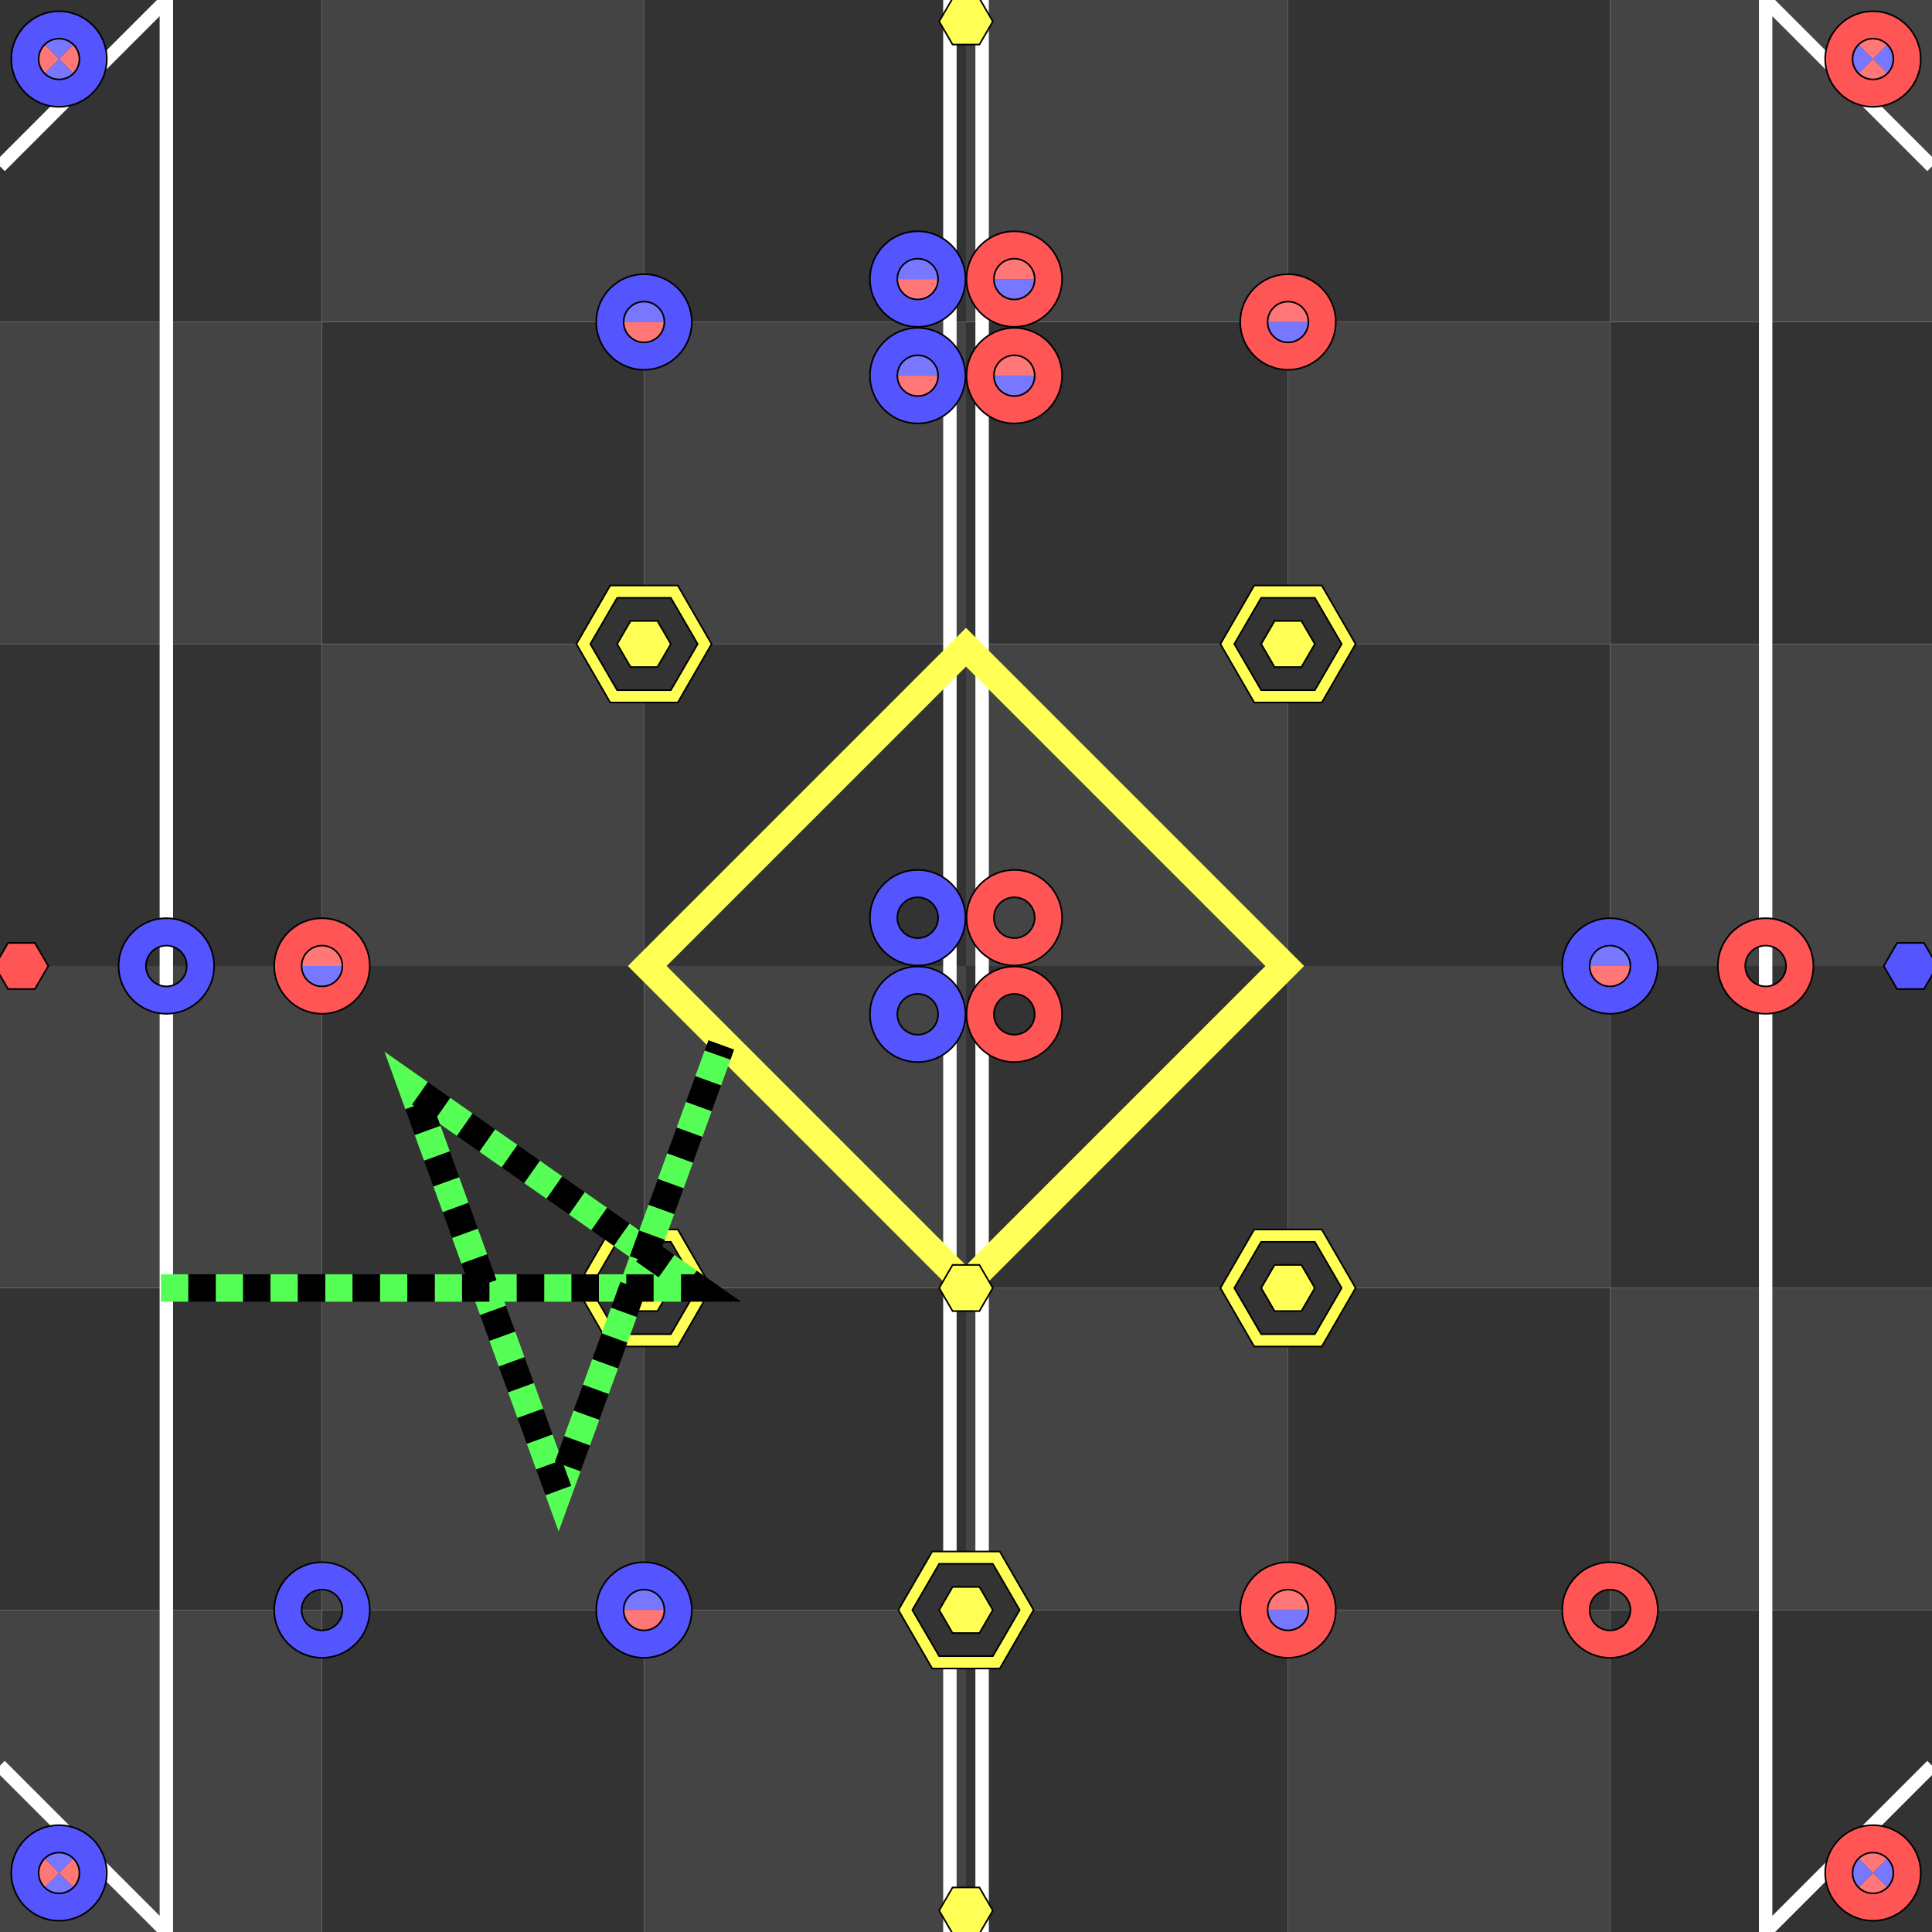
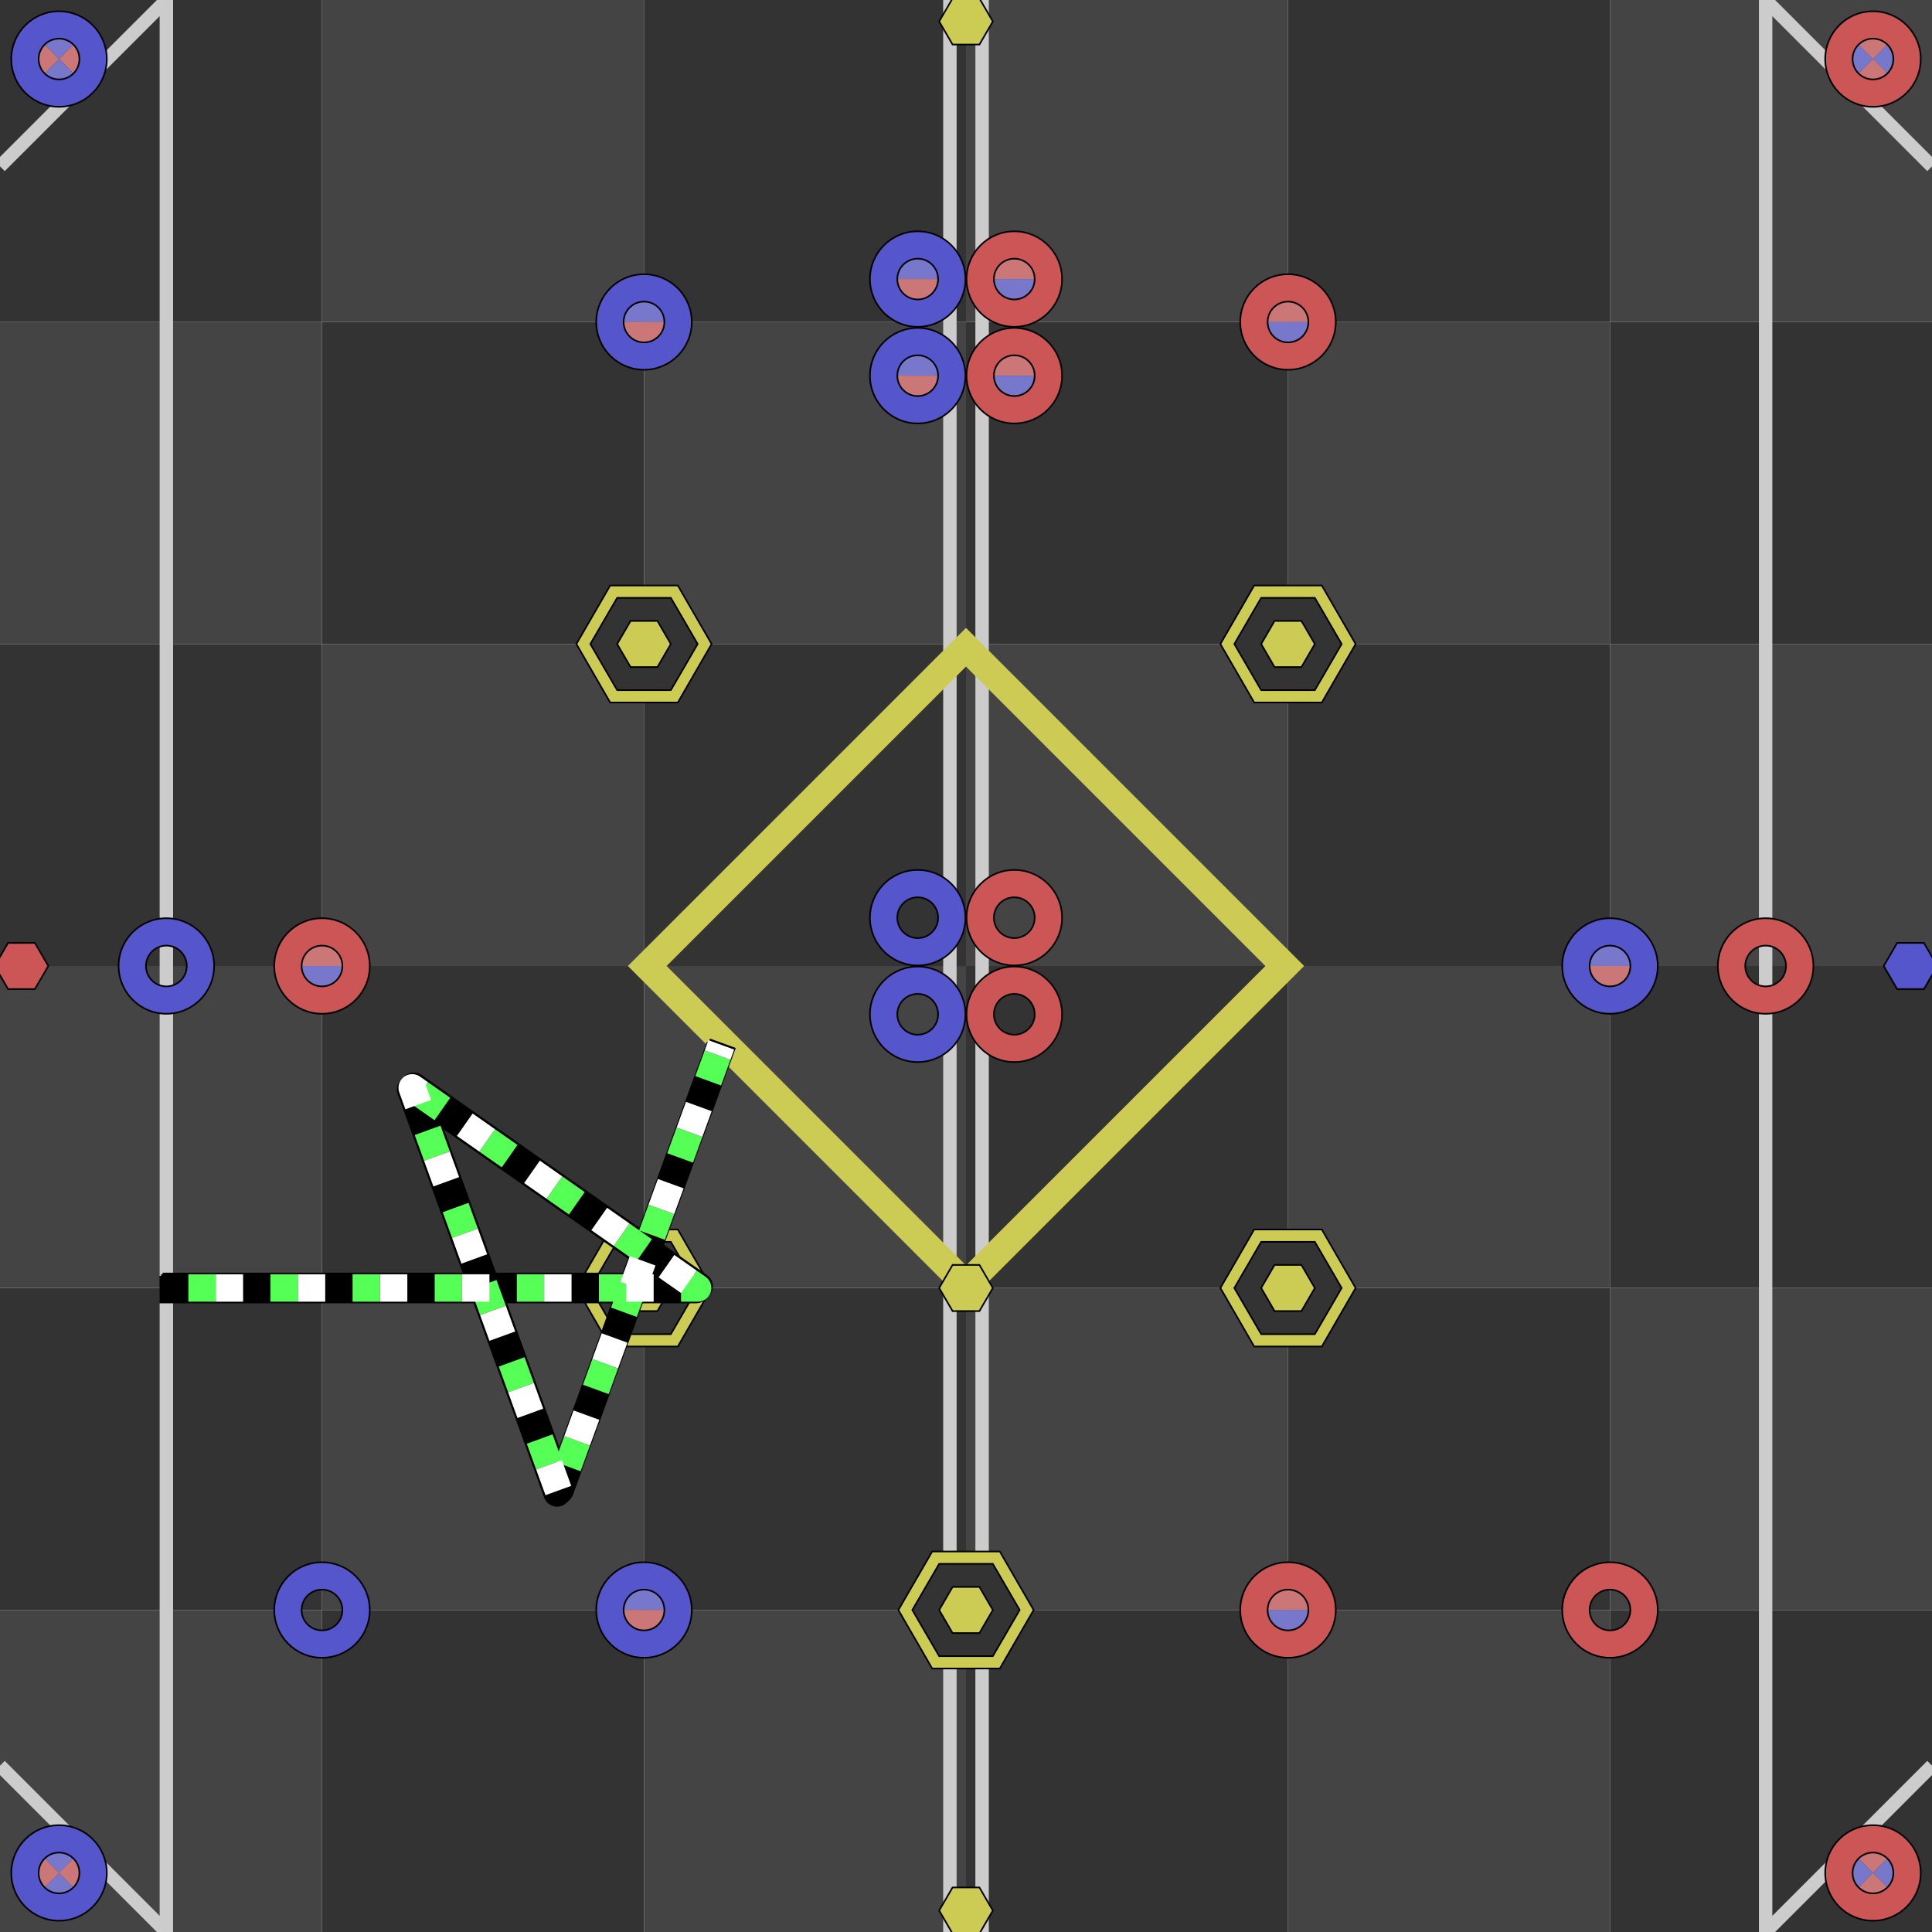
<svg xmlns="http://www.w3.org/2000/svg" version="1.1" width="600" height="600" viewBox="-1800 -1800 3600 3600">
  <g transform="scale(1, -1)">
    <rect x="-1800" y="-1800" width="600" height="600" fill="#444444" />
    <rect x="-1800" y="-1200" width="600" height="600" fill="#333333" />
    <rect x="-1800" y="-600" width="600" height="600" fill="#444444" />
    <rect x="-1800" y="0" width="600" height="600" fill="#333333" />
    <rect x="-1800" y="600" width="600" height="600" fill="#444444" />
    <rect x="-1800" y="1200" width="600" height="600" fill="#333333" />
    <rect x="-1200" y="-1800" width="600" height="600" fill="#333333" />
    <rect x="-1200" y="-1200" width="600" height="600" fill="#444444" />
    <rect x="-1200" y="-600" width="600" height="600" fill="#333333" />
    <rect x="-1200" y="0" width="600" height="600" fill="#444444" />
    <rect x="-1200" y="600" width="600" height="600" fill="#333333" />
    <rect x="-1200" y="1200" width="600" height="600" fill="#444444" />
    <rect x="-600" y="-1800" width="600" height="600" fill="#444444" />
    <rect x="-600" y="-1200" width="600" height="600" fill="#333333" />
    <rect x="-600" y="-600" width="600" height="600" fill="#444444" />
    <rect x="-600" y="0" width="600" height="600" fill="#333333" />
    <rect x="-600" y="600" width="600" height="600" fill="#444444" />
    <rect x="-600" y="1200" width="600" height="600" fill="#333333" />
    <rect x="0" y="-1800" width="600" height="600" fill="#333333" />
    <rect x="0" y="-1200" width="600" height="600" fill="#444444" />
    <rect x="0" y="-600" width="600" height="600" fill="#333333" />
    <rect x="0" y="0" width="600" height="600" fill="#444444" />
    <rect x="0" y="600" width="600" height="600" fill="#333333" />
    <rect x="0" y="1200" width="600" height="600" fill="#444444" />
    <rect x="600" y="-1800" width="600" height="600" fill="#444444" />
    <rect x="600" y="-1200" width="600" height="600" fill="#333333" />
    <rect x="600" y="-600" width="600" height="600" fill="#444444" />
    <rect x="600" y="0" width="600" height="600" fill="#333333" />
    <rect x="600" y="600" width="600" height="600" fill="#444444" />
    <rect x="600" y="1200" width="600" height="600" fill="#333333" />
    <rect x="1200" y="-1800" width="600" height="600" fill="#333333" />
    <rect x="1200" y="-1200" width="600" height="600" fill="#444444" />
    <rect x="1200" y="-600" width="600" height="600" fill="#333333" />
    <rect x="1200" y="0" width="600" height="600" fill="#444444" />
    <rect x="1200" y="600" width="600" height="600" fill="#333333" />
    <rect x="1200" y="1200" width="600" height="600" fill="#444444" />
-     <line x1="-1490" y1="-1800" x2="-1490" y2="1800" stroke="#ffffff" stroke-width="25" />
-     <line x1="-30" y1="-1800" x2="-30" y2="1800" stroke="#ffffff" stroke-width="25" />
-     <line x1="30" y1="-1800" x2="30" y2="1800" stroke="#ffffff" stroke-width="25" />
-     <line x1="1490" y1="-1800" x2="1490" y2="1800" stroke="#ffffff" stroke-width="25" />
-     <line x1="-1800" y1="-1490" x2="-1490" y2="-1800" stroke="#ffffff" stroke-width="25" />
-     <line x1="1800" y1="-1490" x2="1490" y2="-1800" stroke="#ffffff" stroke-width="25" />
-     <line x1="-1800" y1="1490" x2="-1490" y2="1800" stroke="#ffffff" stroke-width="25" />
-     <line x1="1800" y1="1490" x2="1490" y2="1800" stroke="#ffffff" stroke-width="25" />
-     <rect x="-420" y="-420" width="840" height="840" transform="rotate(45)" stroke="#ffff55" fill="none" stroke-width="51" />
-     <polygon points="-1710,0 -1735,43 -1785,43 -1810,0 -1785,-43 -1735,-43" fill="#ff5555" stroke="#000000" stroke-width="3" />
-     <polygon points="1810,0 1785,43 1735,43 1710,0 1735,-43 1785,-43" fill="#5555ff" stroke="#000000" stroke-width="3" />
-     <polygon points="50,1760 25,1803 -25,1803 -50,1760 -25,1717 25,1717" fill="#ffff55" stroke="#000000" stroke-width="3" />
-     <polygon points="50,-600 25,-557 -25,-557 -50,-600 -25,-643 25,-643" fill="#ffff55" stroke="#000000" stroke-width="3" />
-     <polygon points="50,-1760 25,-1717 -25,-1717 -50,-1760 -25,-1803 25,-1803" fill="#ffff55" stroke="#000000" stroke-width="3" />
-     <polygon points="-474,600 -537,709 -663,709 -726,600 -663,491 -537,491" fill="#ffff55" stroke="#000000" stroke-width="3" />
+     <line x1="-1490" y1="-1800" x2="-1490" y2="1800" stroke="#cccccc" stroke-width="25" />
+     <line x1="-30" y1="-1800" x2="-30" y2="1800" stroke="#cccccc" stroke-width="25" />
+     <line x1="30" y1="-1800" x2="30" y2="1800" stroke="#cccccc" stroke-width="25" />
+     <line x1="1490" y1="-1800" x2="1490" y2="1800" stroke="#cccccc" stroke-width="25" />
+     <line x1="-1800" y1="-1490" x2="-1490" y2="-1800" stroke="#cccccc" stroke-width="25" />
+     <line x1="1800" y1="-1490" x2="1490" y2="-1800" stroke="#cccccc" stroke-width="25" />
+     <line x1="-1800" y1="1490" x2="-1490" y2="1800" stroke="#cccccc" stroke-width="25" />
+     <line x1="1800" y1="1490" x2="1490" y2="1800" stroke="#cccccc" stroke-width="25" />
+     <rect x="-420" y="-420" width="840" height="840" transform="rotate(45)" stroke="#cccc55" fill="none" stroke-width="51" />
+     <polygon points="-1710,0 -1735,43 -1785,43 -1810,0 -1785,-43 -1735,-43" fill="#cc5555" stroke="#000000" stroke-width="3" />
+     <polygon points="1810,0 1785,43 1735,43 1710,0 1735,-43 1785,-43" fill="#5555cc" stroke="#000000" stroke-width="3" />
+     <polygon points="50,1760 25,1803 -25,1803 -50,1760 -25,1717 25,1717" fill="#cccc55" stroke="#000000" stroke-width="3" />
+     <polygon points="50,-600 25,-557 -25,-557 -50,-600 -25,-643 25,-643" fill="#cccc55" stroke="#000000" stroke-width="3" />
+     <polygon points="50,-1760 25,-1717 -25,-1717 -50,-1760 -25,-1803 25,-1803" fill="#cccc55" stroke="#000000" stroke-width="3" />
+     <polygon points="-474,600 -537,709 -663,709 -726,600 -663,491 -537,491" fill="#cccc55" stroke="#000000" stroke-width="3" />
    <polygon points="-500,600 -550,686 -650,686 -700,600 -650,514 -550,514" fill="#333333" stroke="#000000" stroke-width="3" />
-     <polygon points="-550,600 -575,643 -625,643 -650,600 -625,557 -575,557" fill="#ffff55" stroke="#000000" stroke-width="3" />
-     <polygon points="726,600 663,709 537,709 474,600 537,491 663,491" fill="#ffff55" stroke="#000000" stroke-width="3" />
+     <polygon points="-550,600 -575,643 -625,643 -650,600 -625,557 -575,557" fill="#cccc55" stroke="#000000" stroke-width="3" />
+     <polygon points="726,600 663,709 537,709 474,600 537,491 663,491" fill="#cccc55" stroke="#000000" stroke-width="3" />
    <polygon points="700,600 650,686 550,686 500,600 550,514 650,514" fill="#333333" stroke="#000000" stroke-width="3" />
-     <polygon points="650,600 625,643 575,643 550,600 575,557 625,557" fill="#ffff55" stroke="#000000" stroke-width="3" />
-     <polygon points="-474,-600 -537,-491 -663,-491 -726,-600 -663,-709 -537,-709" fill="#ffff55" stroke="#000000" stroke-width="3" />
+     <polygon points="650,600 625,643 575,643 550,600 575,557 625,557" fill="#cccc55" stroke="#000000" stroke-width="3" />
+     <polygon points="-474,-600 -537,-491 -663,-491 -726,-600 -663,-709 -537,-709" fill="#cccc55" stroke="#000000" stroke-width="3" />
    <polygon points="-500,-600 -550,-514 -650,-514 -700,-600 -650,-686 -550,-686" fill="#333333" stroke="#000000" stroke-width="3" />
-     <polygon points="-550,-600 -575,-557 -625,-557 -650,-600 -625,-643 -575,-643" fill="#ffff55" stroke="#000000" stroke-width="3" />
-     <polygon points="726,-600 663,-491 537,-491 474,-600 537,-709 663,-709" fill="#ffff55" stroke="#000000" stroke-width="3" />
+     <polygon points="-550,-600 -575,-557 -625,-557 -650,-600 -625,-643 -575,-643" fill="#cccc55" stroke="#000000" stroke-width="3" />
+     <polygon points="726,-600 663,-491 537,-491 474,-600 537,-709 663,-709" fill="#cccc55" stroke="#000000" stroke-width="3" />
    <polygon points="700,-600 650,-514 550,-514 500,-600 550,-686 650,-686" fill="#333333" stroke="#000000" stroke-width="3" />
-     <polygon points="650,-600 625,-557 575,-557 550,-600 575,-643 625,-643" fill="#ffff55" stroke="#000000" stroke-width="3" />
-     <polygon points="126,-1200 63,-1091 -63,-1091 -126,-1200 -63,-1309 63,-1309" fill="#ffff55" stroke="#000000" stroke-width="3" />
+     <polygon points="650,-600 625,-557 575,-557 550,-600 575,-643 625,-643" fill="#cccc55" stroke="#000000" stroke-width="3" />
+     <polygon points="126,-1200 63,-1091 -63,-1091 -126,-1200 -63,-1309 63,-1309" fill="#cccc55" stroke="#000000" stroke-width="3" />
    <polygon points="100,-1200 50,-1114 -50,-1114 -100,-1200 -50,-1286 50,-1286" fill="#333333" stroke="#000000" stroke-width="3" />
-     <polygon points="50,-1200 25,-1157 -25,-1157 -50,-1200 -25,-1243 25,-1243" fill="#ffff55" stroke="#000000" stroke-width="3" />
-     <path d="M 1690,1690 l -63,63 a 89,89 0 0,0 126,0 z" fill="#ff7777" />
-     <path d="M 1690,1690 l 63,63 a 89,89 0 0,0 0,-126 z" fill="#7777ff" />
-     <path d="M 1690,1690 l 63,-63 a 89,89 0 0,0 -126,0 z" fill="#ff7777" />
-     <path d="M 1690,1690 l -63,-63 a 89,89 0 0,0 0,126 z" fill="#7777ff" />
-     <circle cx="1690" cy="1690" r="63" stroke="#ff5555" fill="none" stroke-width="51" />
+     <polygon points="50,-1200 25,-1157 -25,-1157 -50,-1200 -25,-1243 25,-1243" fill="#cccc55" stroke="#000000" stroke-width="3" />
+     <path d="M 1690,1690 l -63,63 a 89,89 0 0,0 126,0 z" fill="#cc7777" />
+     <path d="M 1690,1690 l 63,63 a 89,89 0 0,0 0,-126 z" fill="#7777cc" />
+     <path d="M 1690,1690 l 63,-63 a 89,89 0 0,0 -126,0 z" fill="#cc7777" />
+     <path d="M 1690,1690 l -63,-63 a 89,89 0 0,0 0,126 z" fill="#7777cc" />
+     <circle cx="1690" cy="1690" r="63" stroke="#cc5555" fill="none" stroke-width="51" />
    <circle cx="1690" cy="1690" r="89" fill="none" stroke="#000000" stroke-width="3" />
    <circle cx="1690" cy="1690" r="38" fill="none" stroke="#000000" stroke-width="3" />
-     <path d="M 1690,-1690 l -63,63 a 89,89 0 0,0 126,0 z" fill="#ff7777" />
-     <path d="M 1690,-1690 l 63,63 a 89,89 0 0,0 0,-126 z" fill="#7777ff" />
-     <path d="M 1690,-1690 l 63,-63 a 89,89 0 0,0 -126,0 z" fill="#ff7777" />
-     <path d="M 1690,-1690 l -63,-63 a 89,89 0 0,0 0,126 z" fill="#7777ff" />
-     <circle cx="1690" cy="-1690" r="63" stroke="#ff5555" fill="none" stroke-width="51" />
+     <path d="M 1690,-1690 l -63,63 a 89,89 0 0,0 126,0 z" fill="#cc7777" />
+     <path d="M 1690,-1690 l 63,63 a 89,89 0 0,0 0,-126 z" fill="#7777cc" />
+     <path d="M 1690,-1690 l 63,-63 a 89,89 0 0,0 -126,0 z" fill="#cc7777" />
+     <path d="M 1690,-1690 l -63,-63 a 89,89 0 0,0 0,126 z" fill="#7777cc" />
+     <circle cx="1690" cy="-1690" r="63" stroke="#cc5555" fill="none" stroke-width="51" />
    <circle cx="1690" cy="-1690" r="89" fill="none" stroke="#000000" stroke-width="3" />
    <circle cx="1690" cy="-1690" r="38" fill="none" stroke="#000000" stroke-width="3" />
-     <path d="M -1690,1690 l -63,63 a 89,89 0 0,0 126,0 z" fill="#7777ff" />
-     <path d="M -1690,1690 l 63,63 a 89,89 0 0,0 0,-126 z" fill="#ff7777" />
-     <path d="M -1690,1690 l 63,-63 a 89,89 0 0,0 -126,0 z" fill="#7777ff" />
-     <path d="M -1690,1690 l -63,-63 a 89,89 0 0,0 0,126 z" fill="#ff7777" />
-     <circle cx="-1690" cy="1690" r="63" stroke="#5555ff" fill="none" stroke-width="51" />
+     <path d="M -1690,1690 l -63,63 a 89,89 0 0,0 126,0 z" fill="#7777cc" />
+     <path d="M -1690,1690 l 63,63 a 89,89 0 0,0 0,-126 z" fill="#cc7777" />
+     <path d="M -1690,1690 l 63,-63 a 89,89 0 0,0 -126,0 z" fill="#7777cc" />
+     <path d="M -1690,1690 l -63,-63 a 89,89 0 0,0 0,126 z" fill="#cc7777" />
+     <circle cx="-1690" cy="1690" r="63" stroke="#5555cc" fill="none" stroke-width="51" />
    <circle cx="-1690" cy="1690" r="89" fill="none" stroke="#000000" stroke-width="3" />
    <circle cx="-1690" cy="1690" r="38" fill="none" stroke="#000000" stroke-width="3" />
-     <path d="M -1690,-1690 l -63,63 a 89,89 0 0,0 126,0 z" fill="#7777ff" />
-     <path d="M -1690,-1690 l 63,63 a 89,89 0 0,0 0,-126 z" fill="#ff7777" />
-     <path d="M -1690,-1690 l 63,-63 a 89,89 0 0,0 -126,0 z" fill="#7777ff" />
-     <path d="M -1690,-1690 l -63,-63 a 89,89 0 0,0 0,126 z" fill="#ff7777" />
-     <circle cx="-1690" cy="-1690" r="63" stroke="#5555ff" fill="none" stroke-width="51" />
+     <path d="M -1690,-1690 l -63,63 a 89,89 0 0,0 126,0 z" fill="#7777cc" />
+     <path d="M -1690,-1690 l 63,63 a 89,89 0 0,0 0,-126 z" fill="#cc7777" />
+     <path d="M -1690,-1690 l 63,-63 a 89,89 0 0,0 -126,0 z" fill="#7777cc" />
+     <path d="M -1690,-1690 l -63,-63 a 89,89 0 0,0 0,126 z" fill="#cc7777" />
+     <circle cx="-1690" cy="-1690" r="63" stroke="#5555cc" fill="none" stroke-width="51" />
    <circle cx="-1690" cy="-1690" r="89" fill="none" stroke="#000000" stroke-width="3" />
    <circle cx="-1690" cy="-1690" r="38" fill="none" stroke="#000000" stroke-width="3" />
-     <path d="M 1,1280 a 89,89 0 1,0 178,0" fill="#ff7777" />
-     <path d="M 1,1280 a 89,89 0 1,1 178,0" fill="#7777ff" />
-     <circle cx="90" cy="1280" r="63" stroke="#ff5555" fill="none" stroke-width="51" />
+     <path d="M 1,1280 a 89,89 0 1,0 178,0" fill="#cc7777" />
+     <path d="M 1,1280 a 89,89 0 1,1 178,0" fill="#7777cc" />
+     <circle cx="90" cy="1280" r="63" stroke="#cc5555" fill="none" stroke-width="51" />
    <circle cx="90" cy="1280" r="89" fill="none" stroke="#000000" stroke-width="3" />
    <circle cx="90" cy="1280" r="38" fill="none" stroke="#000000" stroke-width="3" />
-     <path d="M 511,1200 a 89,89 0 1,0 178,0" fill="#ff7777" />
-     <path d="M 511,1200 a 89,89 0 1,1 178,0" fill="#7777ff" />
-     <circle cx="600" cy="1200" r="63" stroke="#ff5555" fill="none" stroke-width="51" />
+     <path d="M 511,1200 a 89,89 0 1,0 178,0" fill="#cc7777" />
+     <path d="M 511,1200 a 89,89 0 1,1 178,0" fill="#7777cc" />
+     <circle cx="600" cy="1200" r="63" stroke="#cc5555" fill="none" stroke-width="51" />
    <circle cx="600" cy="1200" r="89" fill="none" stroke="#000000" stroke-width="3" />
    <circle cx="600" cy="1200" r="38" fill="none" stroke="#000000" stroke-width="3" />
-     <path d="M 1,1100 a 89,89 0 1,0 178,0" fill="#ff7777" />
-     <path d="M 1,1100 a 89,89 0 1,1 178,0" fill="#7777ff" />
-     <circle cx="90" cy="1100" r="63" stroke="#ff5555" fill="none" stroke-width="51" />
+     <path d="M 1,1100 a 89,89 0 1,0 178,0" fill="#cc7777" />
+     <path d="M 1,1100 a 89,89 0 1,1 178,0" fill="#7777cc" />
+     <circle cx="90" cy="1100" r="63" stroke="#cc5555" fill="none" stroke-width="51" />
    <circle cx="90" cy="1100" r="89" fill="none" stroke="#000000" stroke-width="3" />
    <circle cx="90" cy="1100" r="38" fill="none" stroke="#000000" stroke-width="3" />
-     <path d="M -1289,0 a 89,89 0 1,0 178,0" fill="#ff7777" />
-     <path d="M -1289,0 a 89,89 0 1,1 178,0" fill="#7777ff" />
-     <circle cx="-1200" cy="0" r="63" stroke="#ff5555" fill="none" stroke-width="51" />
+     <path d="M -1289,0 a 89,89 0 1,0 178,0" fill="#cc7777" />
+     <path d="M -1289,0 a 89,89 0 1,1 178,0" fill="#7777cc" />
+     <circle cx="-1200" cy="0" r="63" stroke="#cc5555" fill="none" stroke-width="51" />
    <circle cx="-1200" cy="0" r="89" fill="none" stroke="#000000" stroke-width="3" />
    <circle cx="-1200" cy="0" r="38" fill="none" stroke="#000000" stroke-width="3" />
-     <path d="M 511,-1200 a 89,89 0 1,0 178,0" fill="#ff7777" />
-     <path d="M 511,-1200 a 89,89 0 1,1 178,0" fill="#7777ff" />
-     <circle cx="600" cy="-1200" r="63" stroke="#ff5555" fill="none" stroke-width="51" />
+     <path d="M 511,-1200 a 89,89 0 1,0 178,0" fill="#cc7777" />
+     <path d="M 511,-1200 a 89,89 0 1,1 178,0" fill="#7777cc" />
+     <circle cx="600" cy="-1200" r="63" stroke="#cc5555" fill="none" stroke-width="51" />
    <circle cx="600" cy="-1200" r="89" fill="none" stroke="#000000" stroke-width="3" />
    <circle cx="600" cy="-1200" r="38" fill="none" stroke="#000000" stroke-width="3" />
-     <path d="M -179,1280 a 89,89 0 1,0 178,0" fill="#7777ff" />
-     <path d="M -179,1280 a 89,89 0 1,1 178,0" fill="#ff7777" />
-     <circle cx="-90" cy="1280" r="63" stroke="#5555ff" fill="none" stroke-width="51" />
+     <path d="M -179,1280 a 89,89 0 1,0 178,0" fill="#7777cc" />
+     <path d="M -179,1280 a 89,89 0 1,1 178,0" fill="#cc7777" />
+     <circle cx="-90" cy="1280" r="63" stroke="#5555cc" fill="none" stroke-width="51" />
    <circle cx="-90" cy="1280" r="89" fill="none" stroke="#000000" stroke-width="3" />
    <circle cx="-90" cy="1280" r="38" fill="none" stroke="#000000" stroke-width="3" />
-     <path d="M -689,1200 a 89,89 0 1,0 178,0" fill="#7777ff" />
-     <path d="M -689,1200 a 89,89 0 1,1 178,0" fill="#ff7777" />
-     <circle cx="-600" cy="1200" r="63" stroke="#5555ff" fill="none" stroke-width="51" />
+     <path d="M -689,1200 a 89,89 0 1,0 178,0" fill="#7777cc" />
+     <path d="M -689,1200 a 89,89 0 1,1 178,0" fill="#cc7777" />
+     <circle cx="-600" cy="1200" r="63" stroke="#5555cc" fill="none" stroke-width="51" />
    <circle cx="-600" cy="1200" r="89" fill="none" stroke="#000000" stroke-width="3" />
    <circle cx="-600" cy="1200" r="38" fill="none" stroke="#000000" stroke-width="3" />
-     <path d="M -179,1100 a 89,89 0 1,0 178,0" fill="#7777ff" />
-     <path d="M -179,1100 a 89,89 0 1,1 178,0" fill="#ff7777" />
-     <circle cx="-90" cy="1100" r="63" stroke="#5555ff" fill="none" stroke-width="51" />
+     <path d="M -179,1100 a 89,89 0 1,0 178,0" fill="#7777cc" />
+     <path d="M -179,1100 a 89,89 0 1,1 178,0" fill="#cc7777" />
+     <circle cx="-90" cy="1100" r="63" stroke="#5555cc" fill="none" stroke-width="51" />
    <circle cx="-90" cy="1100" r="89" fill="none" stroke="#000000" stroke-width="3" />
    <circle cx="-90" cy="1100" r="38" fill="none" stroke="#000000" stroke-width="3" />
-     <path d="M 1111,0 a 89,89 0 1,0 178,0" fill="#7777ff" />
-     <path d="M 1111,0 a 89,89 0 1,1 178,0" fill="#ff7777" />
-     <circle cx="1200" cy="0" r="63" stroke="#5555ff" fill="none" stroke-width="51" />
+     <path d="M 1111,0 a 89,89 0 1,0 178,0" fill="#7777cc" />
+     <path d="M 1111,0 a 89,89 0 1,1 178,0" fill="#cc7777" />
+     <circle cx="1200" cy="0" r="63" stroke="#5555cc" fill="none" stroke-width="51" />
    <circle cx="1200" cy="0" r="89" fill="none" stroke="#000000" stroke-width="3" />
    <circle cx="1200" cy="0" r="38" fill="none" stroke="#000000" stroke-width="3" />
-     <path d="M -689,-1200 a 89,89 0 1,0 178,0" fill="#7777ff" />
-     <path d="M -689,-1200 a 89,89 0 1,1 178,0" fill="#ff7777" />
-     <circle cx="-600" cy="-1200" r="63" stroke="#5555ff" fill="none" stroke-width="51" />
+     <path d="M -689,-1200 a 89,89 0 1,0 178,0" fill="#7777cc" />
+     <path d="M -689,-1200 a 89,89 0 1,1 178,0" fill="#cc7777" />
+     <circle cx="-600" cy="-1200" r="63" stroke="#5555cc" fill="none" stroke-width="51" />
    <circle cx="-600" cy="-1200" r="89" fill="none" stroke="#000000" stroke-width="3" />
    <circle cx="-600" cy="-1200" r="38" fill="none" stroke="#000000" stroke-width="3" />
-     <circle cx="90" cy="90" r="63" stroke="#ff5555" fill="none" stroke-width="51" />
+     <circle cx="90" cy="90" r="63" stroke="#cc5555" fill="none" stroke-width="51" />
    <circle cx="90" cy="90" r="89" fill="none" stroke="#000000" stroke-width="3" />
    <circle cx="90" cy="90" r="38" fill="none" stroke="#000000" stroke-width="3" />
-     <circle cx="1490" cy="0" r="63" stroke="#ff5555" fill="none" stroke-width="51" />
+     <circle cx="1490" cy="0" r="63" stroke="#cc5555" fill="none" stroke-width="51" />
    <circle cx="1490" cy="0" r="89" fill="none" stroke="#000000" stroke-width="3" />
    <circle cx="1490" cy="0" r="38" fill="none" stroke="#000000" stroke-width="3" />
-     <circle cx="90" cy="-90" r="63" stroke="#ff5555" fill="none" stroke-width="51" />
+     <circle cx="90" cy="-90" r="63" stroke="#cc5555" fill="none" stroke-width="51" />
    <circle cx="90" cy="-90" r="89" fill="none" stroke="#000000" stroke-width="3" />
    <circle cx="90" cy="-90" r="38" fill="none" stroke="#000000" stroke-width="3" />
-     <circle cx="1200" cy="-1200" r="63" stroke="#ff5555" fill="none" stroke-width="51" />
+     <circle cx="1200" cy="-1200" r="63" stroke="#cc5555" fill="none" stroke-width="51" />
    <circle cx="1200" cy="-1200" r="89" fill="none" stroke="#000000" stroke-width="3" />
    <circle cx="1200" cy="-1200" r="38" fill="none" stroke="#000000" stroke-width="3" />
-     <circle cx="-90" cy="90" r="63" stroke="#5555ff" fill="none" stroke-width="51" />
+     <circle cx="-90" cy="90" r="63" stroke="#5555cc" fill="none" stroke-width="51" />
    <circle cx="-90" cy="90" r="89" fill="none" stroke="#000000" stroke-width="3" />
    <circle cx="-90" cy="90" r="38" fill="none" stroke="#000000" stroke-width="3" />
-     <circle cx="-1490" cy="0" r="63" stroke="#5555ff" fill="none" stroke-width="51" />
+     <circle cx="-1490" cy="0" r="63" stroke="#5555cc" fill="none" stroke-width="51" />
    <circle cx="-1490" cy="0" r="89" fill="none" stroke="#000000" stroke-width="3" />
    <circle cx="-1490" cy="0" r="38" fill="none" stroke="#000000" stroke-width="3" />
-     <circle cx="-90" cy="-90" r="63" stroke="#5555ff" fill="none" stroke-width="51" />
+     <circle cx="-90" cy="-90" r="63" stroke="#5555cc" fill="none" stroke-width="51" />
    <circle cx="-90" cy="-90" r="89" fill="none" stroke="#000000" stroke-width="3" />
    <circle cx="-90" cy="-90" r="38" fill="none" stroke="#000000" stroke-width="3" />
-     <circle cx="-1200" cy="-1200" r="63" stroke="#5555ff" fill="none" stroke-width="51" />
+     <circle cx="-1200" cy="-1200" r="63" stroke="#5555cc" fill="none" stroke-width="51" />
    <circle cx="-1200" cy="-1200" r="89" fill="none" stroke="#000000" stroke-width="3" />
    <circle cx="-1200" cy="-1200" r="38" fill="none" stroke="#000000" stroke-width="3" />
-     <polyline points="-1500,-600 -500,-600 -500,-600 -1032,-227 -1032,-227 -759,-979 -759,-979 -456,-147" fill="none" stroke="#55ff55" stroke-width="51" stroke-dasharray="51,51" />
-     <polyline points="-1500,-600 -500,-600 -500,-600 -1032,-227 -1032,-227 -759,-979 -759,-979 -456,-147" fill="none" stroke="#000000" stroke-width="51" stroke-dasharray="51,51" stroke-dashoffset="51" />
+     <polyline points="-1497,-597 -497,-597 -497,-597 -1029,-224 -1029,-224 -756,-976 -756,-976 -453,-144" fill="none" stroke="#000000" stroke-width="51" stroke-linejoin="round" />
+     <polyline points="-1503,-603 -503,-603 -503,-603 -1035,-230 -1035,-230 -762,-982 -762,-982 -459,-150" fill="none" stroke="#000000" stroke-width="51" stroke-linejoin="round" />
+     <polyline points="-1500,-600 -500,-600 -500,-600 -1032,-227 -1032,-227 -759,-979 -759,-979 -456,-147" fill="none" stroke="#000000" stroke-width="51" stroke-dasharray="51,102" stroke-linejoin="round" />
+     <polyline points="-1500,-600 -500,-600 -500,-600 -1032,-227 -1032,-227 -759,-979 -759,-979 -456,-147" fill="none" stroke="#55ff55" stroke-width="51" stroke-dasharray="51,102" stroke-dashoffset="102" stroke-linejoin="round" />
+     <polyline points="-1500,-600 -500,-600 -500,-600 -1032,-227 -1032,-227 -759,-979 -759,-979 -456,-147" fill="none" stroke="#ffffff" stroke-width="51" stroke-dasharray="51,102" stroke-dashoffset="51" stroke-linejoin="round" />
  </g>
</svg>
